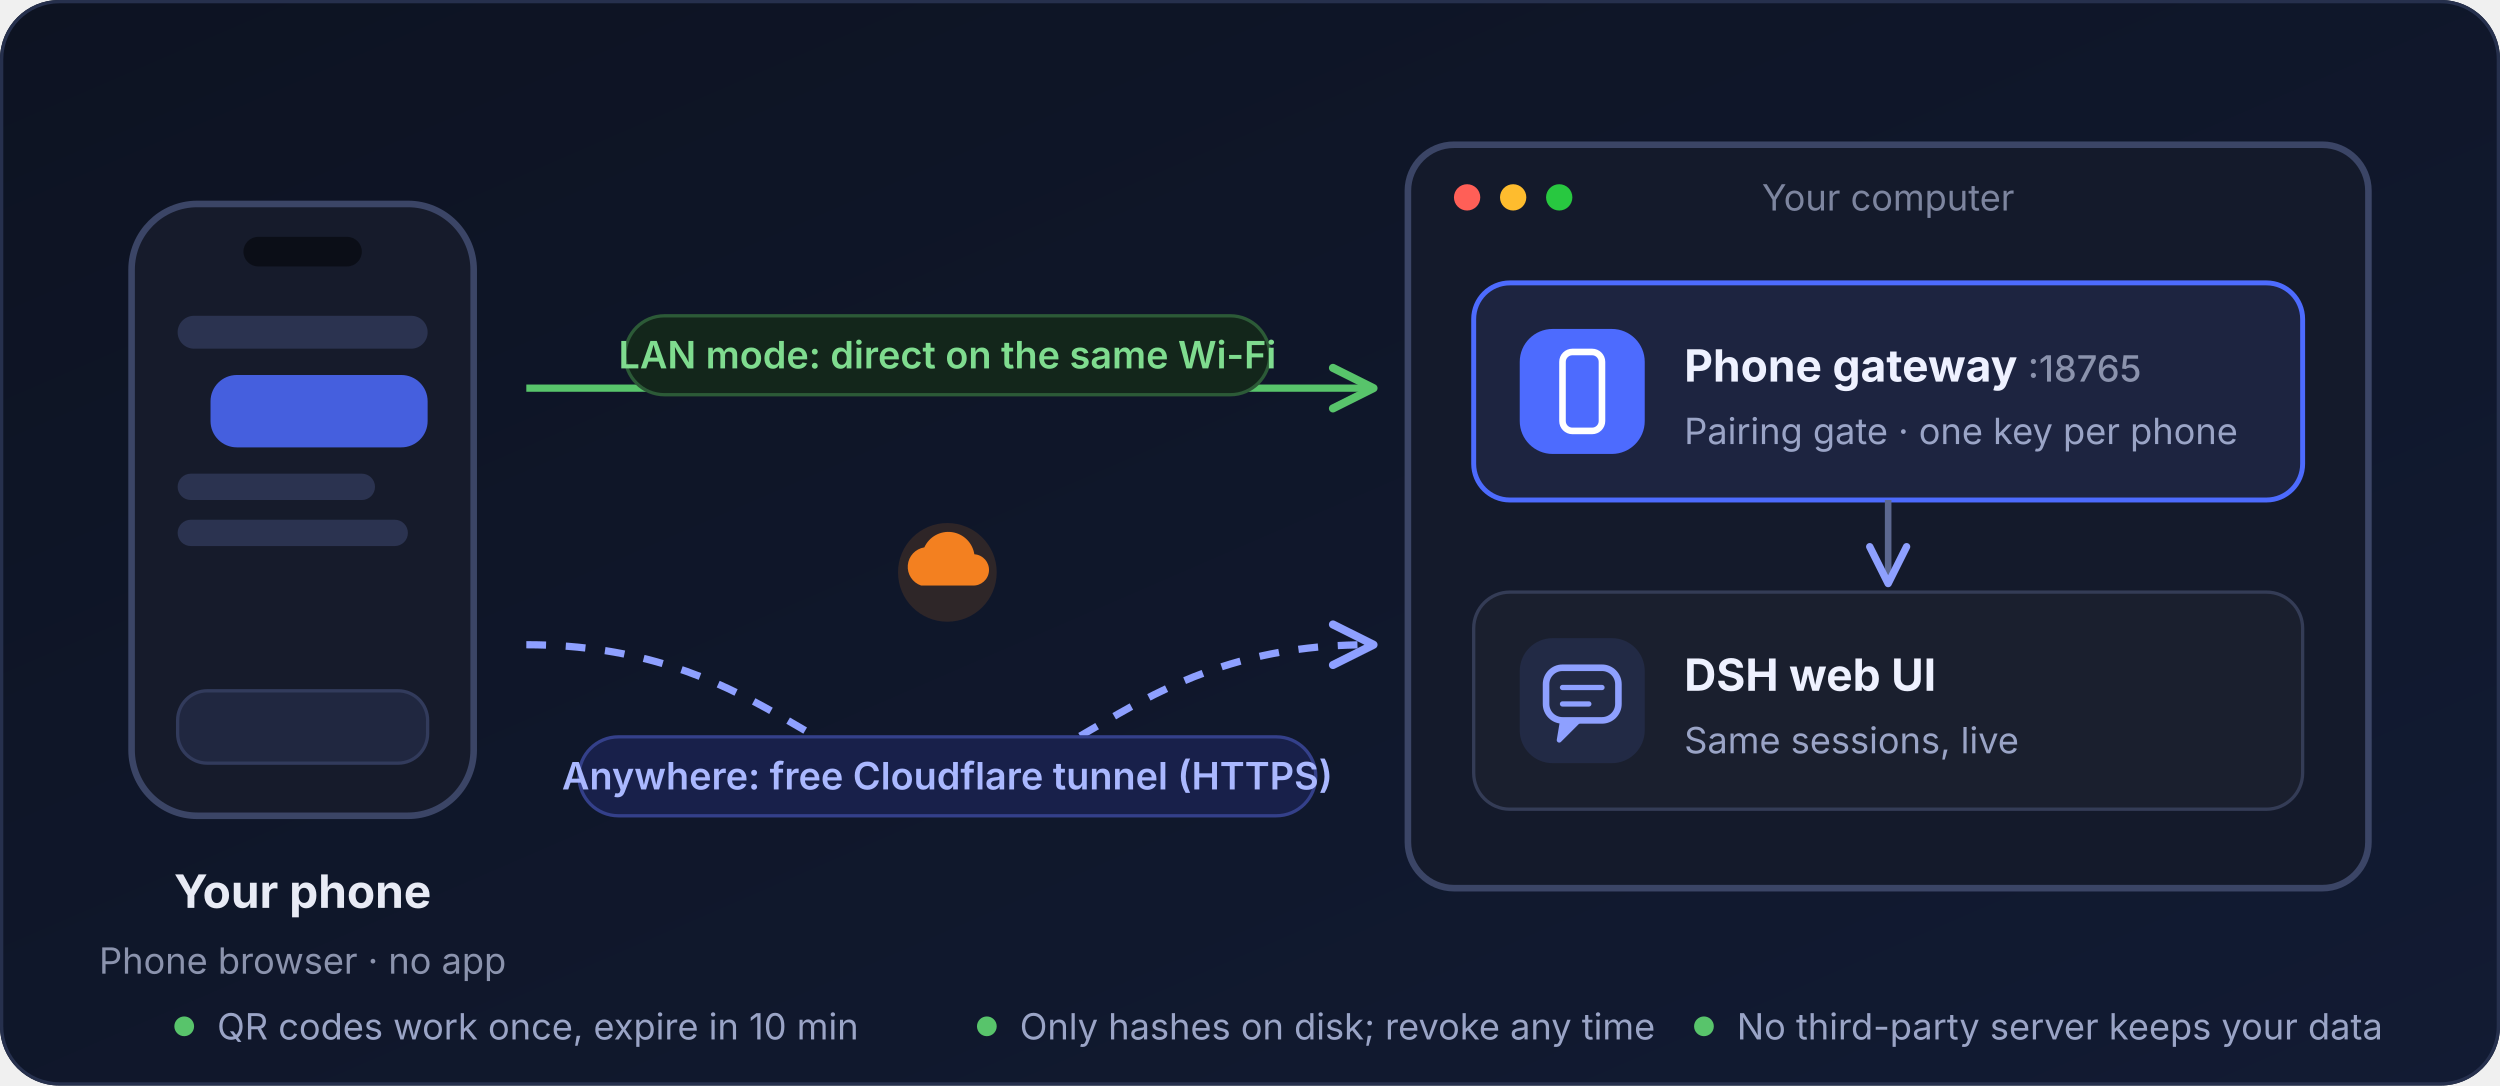
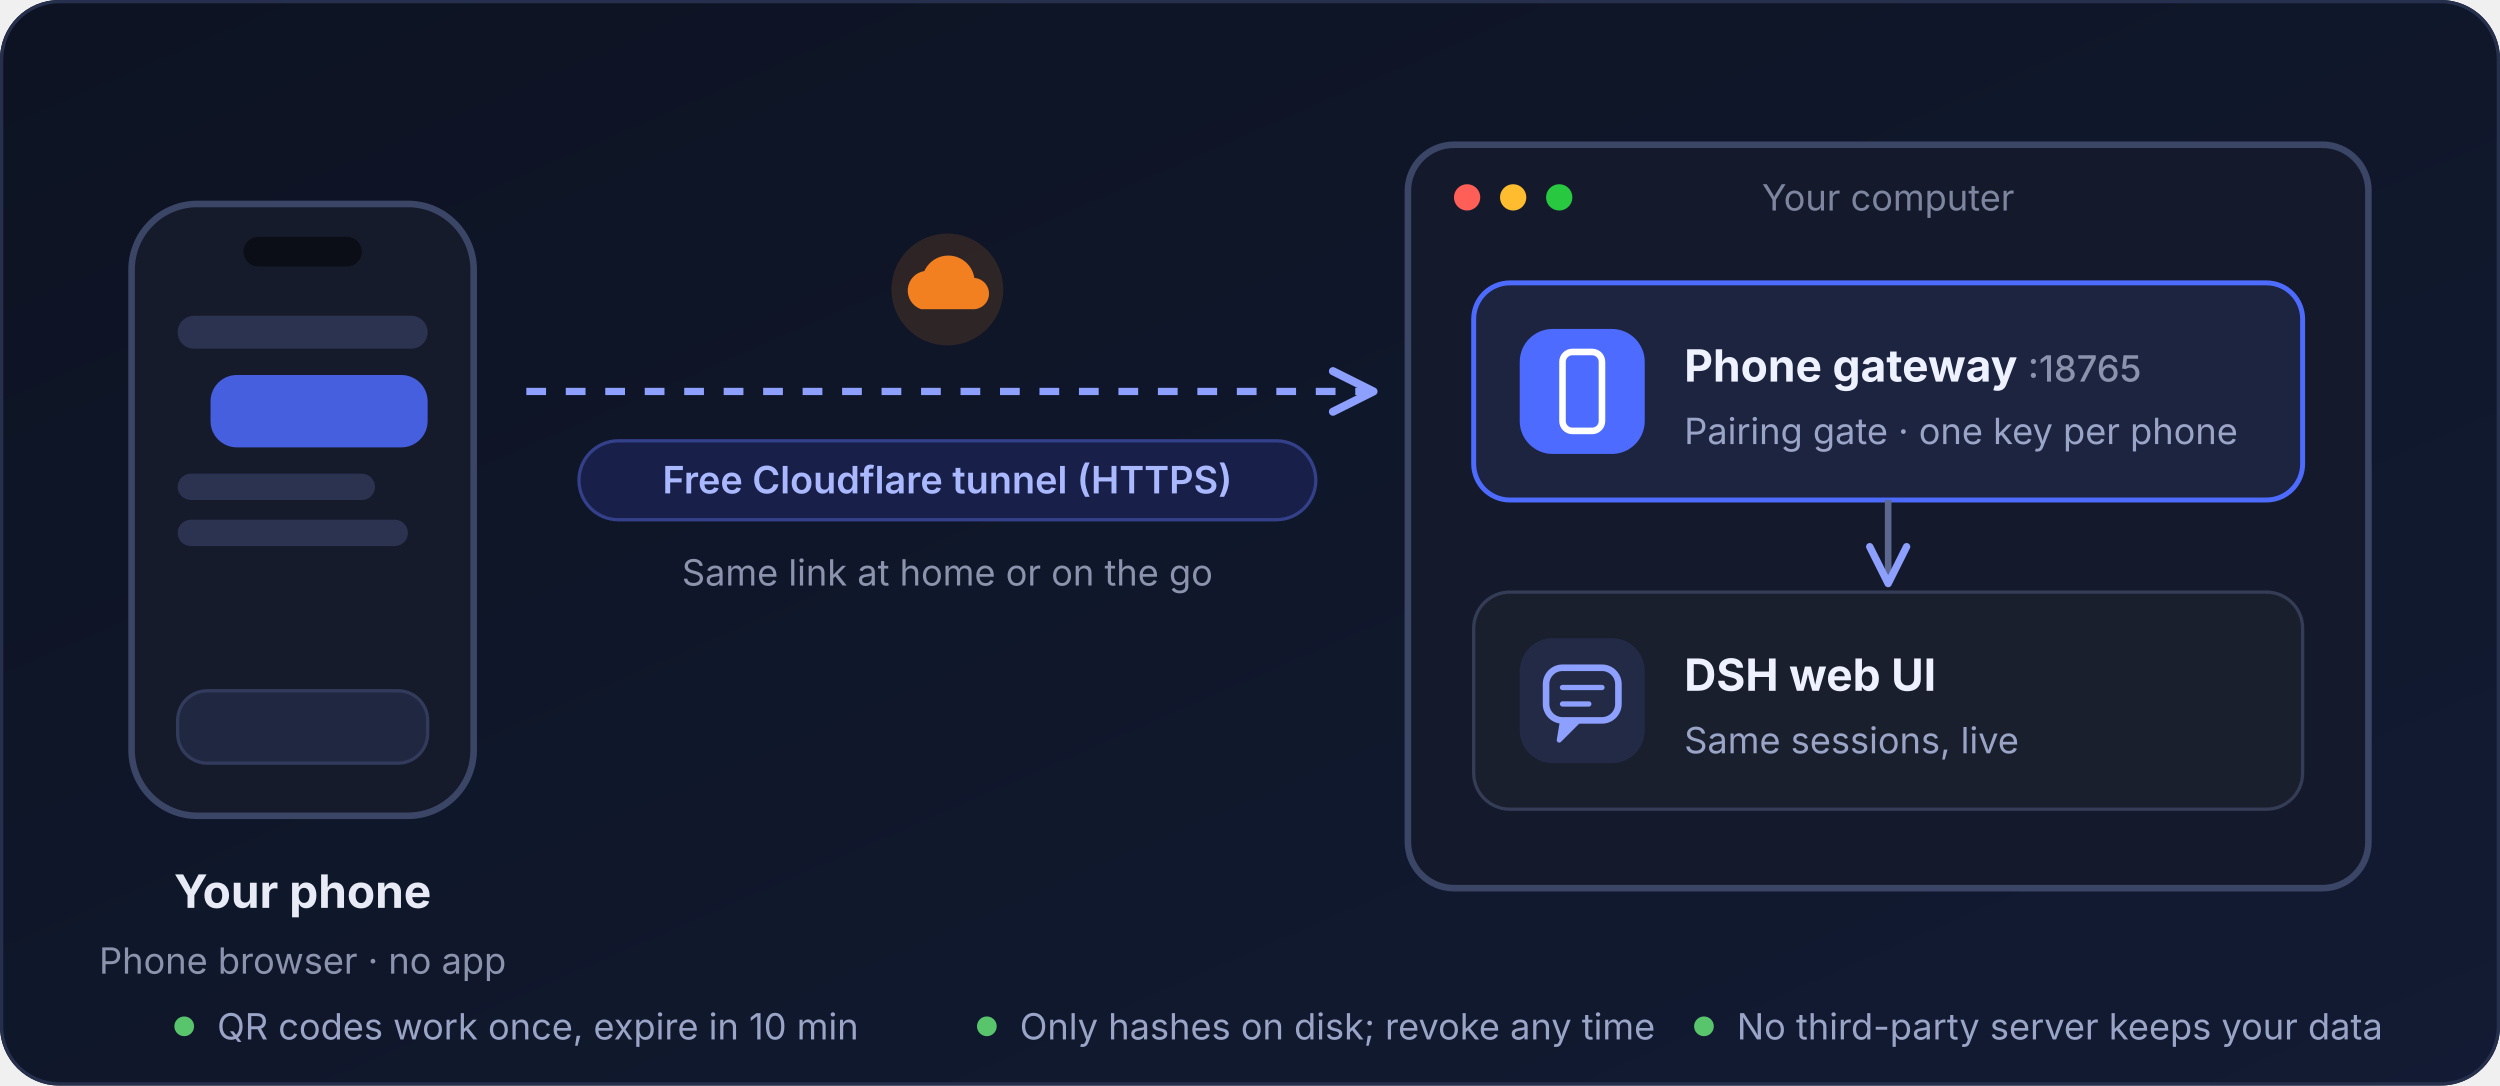
<svg xmlns="http://www.w3.org/2000/svg" width="760" height="330" viewBox="0 0 760 330" font-family="-apple-system,BlinkMacSystemFont,&quot;Segoe UI&quot;,&quot;PingFang SC&quot;,&quot;Microsoft YaHei&quot;,sans-serif">
  <defs>
    <linearGradient id="bg" x1="0" y1="0" x2="1" y2="1">
      <stop offset="0" stop-color="#0d1322" />
      <stop offset="1" stop-color="#121b33" />
    </linearGradient>
    <marker id="ar" viewBox="0 0 10 10" refX="8" refY="5" markerWidth="7" markerHeight="7" orient="auto">
      <path d="M1 1L9 5L1 9" fill="none" stroke="#8ea0ff" stroke-width="1.6" stroke-linecap="round" stroke-linejoin="round" />
-     </marker>
-     <marker id="ag" viewBox="0 0 10 10" refX="8" refY="5" markerWidth="7" markerHeight="7" orient="auto">
-       <path d="M1 1L9 5L1 9" fill="none" stroke="#58c46b" stroke-width="1.6" stroke-linecap="round" stroke-linejoin="round" />
    </marker>
  </defs>
  <rect width="760" height="330" rx="18" fill="url(#bg)" />
  <rect x=".5" y=".5" width="759" height="329" rx="17.5" fill="none" stroke="#26304d" />
  <rect x="40" y="62" width="104" height="186" rx="20" fill="#161b2b" stroke="#3b4566" stroke-width="2" />
  <rect x="74" y="72" width="36" height="9" rx="4.5" fill="#0b0e17" />
  <rect x="54" y="96" width="76" height="10" rx="5" fill="#2b3350" />
  <rect x="64" y="114" width="66" height="22" rx="8" fill="#4d6bfe" opacity=".85" />
  <rect x="54" y="144" width="60" height="8" rx="4" fill="#2b3350" />
  <rect x="54" y="158" width="70" height="8" rx="4" fill="#2b3350" />
  <rect x="54" y="210" width="76" height="22" rx="9" fill="#202740" stroke="#323b5c" />
  <text x="92" y="276" text-anchor="middle" font-size="14" font-weight="700" fill="#e8ebf5">Your phone</text>
  <text x="92" y="296" text-anchor="middle" font-size="11" fill="#8b93ad">Phone browser · no app</text>
-   <path d="M160 118 H 416" stroke="#58c46b" stroke-width="2.2" stroke-dasharray="1 0" marker-end="url(#ag)" fill="none" />
-   <rect x="190" y="96" width="196" height="24" rx="12" fill="#13261b" stroke="#2c5a37" />
-   <text x="288" y="112" text-anchor="middle" font-size="11.5" font-weight="600" fill="#7fdc8f">LAN mode: direct on the same Wi-Fi</text>
-   <path d="M160 196 C 230 196, 250 238, 288 238 C 326 238, 346 196, 416 196" stroke="#8ea0ff" stroke-width="2.2" stroke-dasharray="6 6" marker-end="url(#ar)" fill="none" />
-   <rect x="176" y="224" width="224" height="24" rx="12" fill="#18204a" stroke="#34408a" />
-   <text x="288" y="240" text-anchor="middle" font-size="11.5" font-weight="600" fill="#aab8ff">Anywhere: free Cloudflare tunnel (HTTPS)</text>
-   <circle cx="288" cy="174" r="15" fill="#f38020" opacity=".14" />
-   <path d="M280 178a6 6 0 0 1 1-11.6 8 8 0 0 1 15.2 2.1 4.6 4.6 0 0 1-.6 9.5z" fill="#f38020" />
+   <circle cx="288" cy="88" r="17" fill="#f38020" opacity=".14" />
+   <path transform="translate(0 -84)" d="M280 178a6 6 0 0 1 1-11.6 8 8 0 0 1 15.2 2.1 4.6 4.6 0 0 1-.6 9.5z" fill="#f38020" />
+   <path d="M160 119 H 416" stroke="#8ea0ff" stroke-width="2.2" stroke-dasharray="6 6" marker-end="url(#ar)" fill="none" />
+   <rect x="176" y="134" width="224" height="24" rx="12" fill="#18204a" stroke="#34408a" />
+   <text x="288" y="150" text-anchor="middle" font-size="11.5" font-weight="600" fill="#aab8ff">Free Cloudflare tunnel (HTTPS)</text>
+   <text x="288" y="178" text-anchor="middle" font-size="11" fill="#8b93ad">Same link at home or on the go</text>
  <rect x="428" y="44" width="292" height="226" rx="14" fill="#141a2b" stroke="#3b4566" stroke-width="2" />
  <circle cx="446" cy="60" r="4" fill="#ff5f57" />
  <circle cx="460" cy="60" r="4" fill="#febc2e" />
  <circle cx="474" cy="60" r="4" fill="#28c840" />
  <text x="574" y="64" text-anchor="middle" font-size="11" fill="#7d859f">Your computer</text>
  <rect x="448" y="86" width="252" height="66" rx="11" fill="#1d2440" stroke="#4d6bfe" stroke-width="1.5" />
  <rect x="462" y="100" width="38" height="38" rx="10" fill="#4d6bfe" />
  <rect x="475" y="107" width="12" height="24" rx="3" fill="none" stroke="#fff" stroke-width="2" />
  <text x="512" y="116" font-size="13.5" font-weight="700" fill="#eef1ff">Phone gateway <tspan font-size="11" font-weight="500" fill="#8b93ad">:18765</tspan>
  </text>
  <text x="512" y="135" font-size="11" fill="#9aa4c6">Pairing gate · one key per phone</text>
  <path d="M574 152 V 176" stroke="#5c6890" stroke-width="2" marker-end="url(#ar)" />
  <rect x="448" y="180" width="252" height="66" rx="11" fill="#1a1f2e" stroke="#343c56" />
  <rect x="462" y="194" width="38" height="38" rx="10" fill="#222a45" />
  <rect x="470" y="203" width="22" height="16" rx="5" fill="none" stroke="#8ea0ff" stroke-width="2" />
  <path d="M475 219l-1 6 6-6" fill="#8ea0ff" stroke="#8ea0ff" stroke-width="1.5" stroke-linejoin="round" />
  <path d="M475 209h12M475 214h8" stroke="#8ea0ff" stroke-width="1.6" stroke-linecap="round" />
  <text x="512" y="210" font-size="13.5" font-weight="700" fill="#eef1ff">DSH web UI</text>
  <text x="512" y="229" font-size="11" fill="#9aa4c6">Same sessions, live</text>
  <g font-size="11" fill="#9aa4c6">
    <circle cx="56" cy="312" r="3" fill="#58c46b" />
    <text x="66" y="316">QR codes work once, expire in 10 min</text>
    <circle cx="300" cy="312" r="3" fill="#58c46b" />
    <text x="310" y="316">Only hashes on disk; revoke any time</text>
    <circle cx="518" cy="312" r="3" fill="#58c46b" />
    <text x="528" y="316">No third-party server keeps your data</text>
  </g>
</svg>
